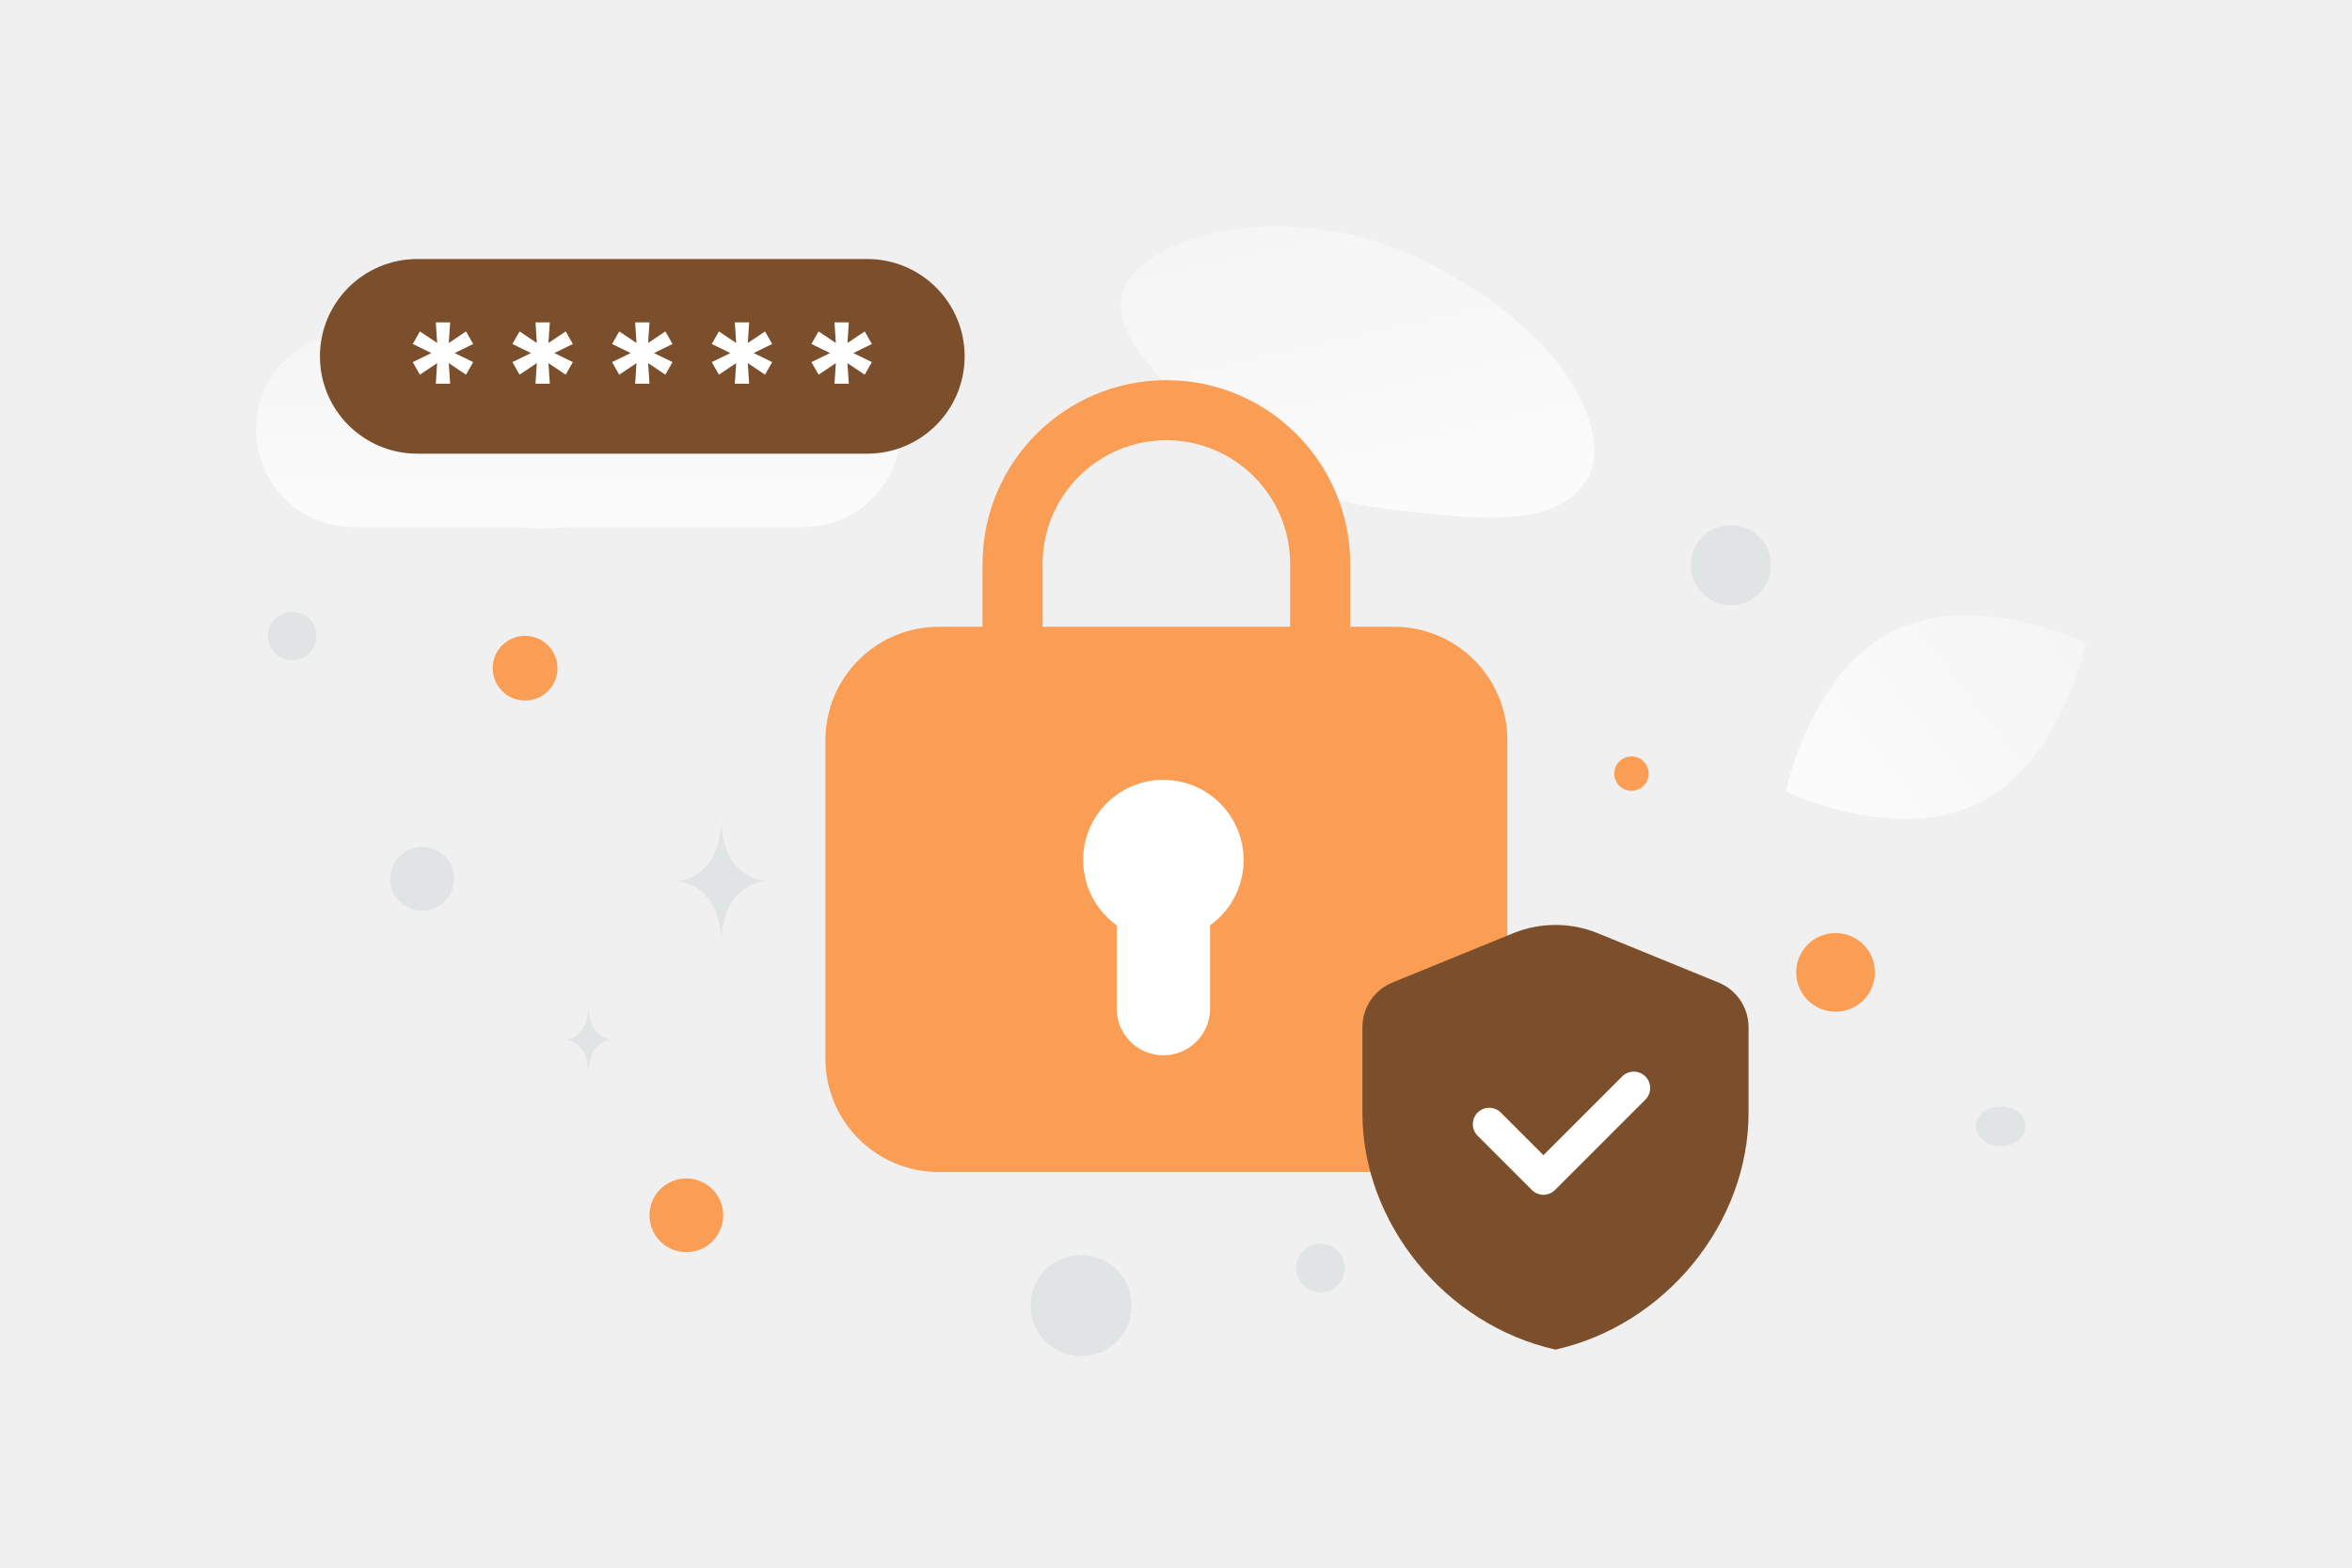
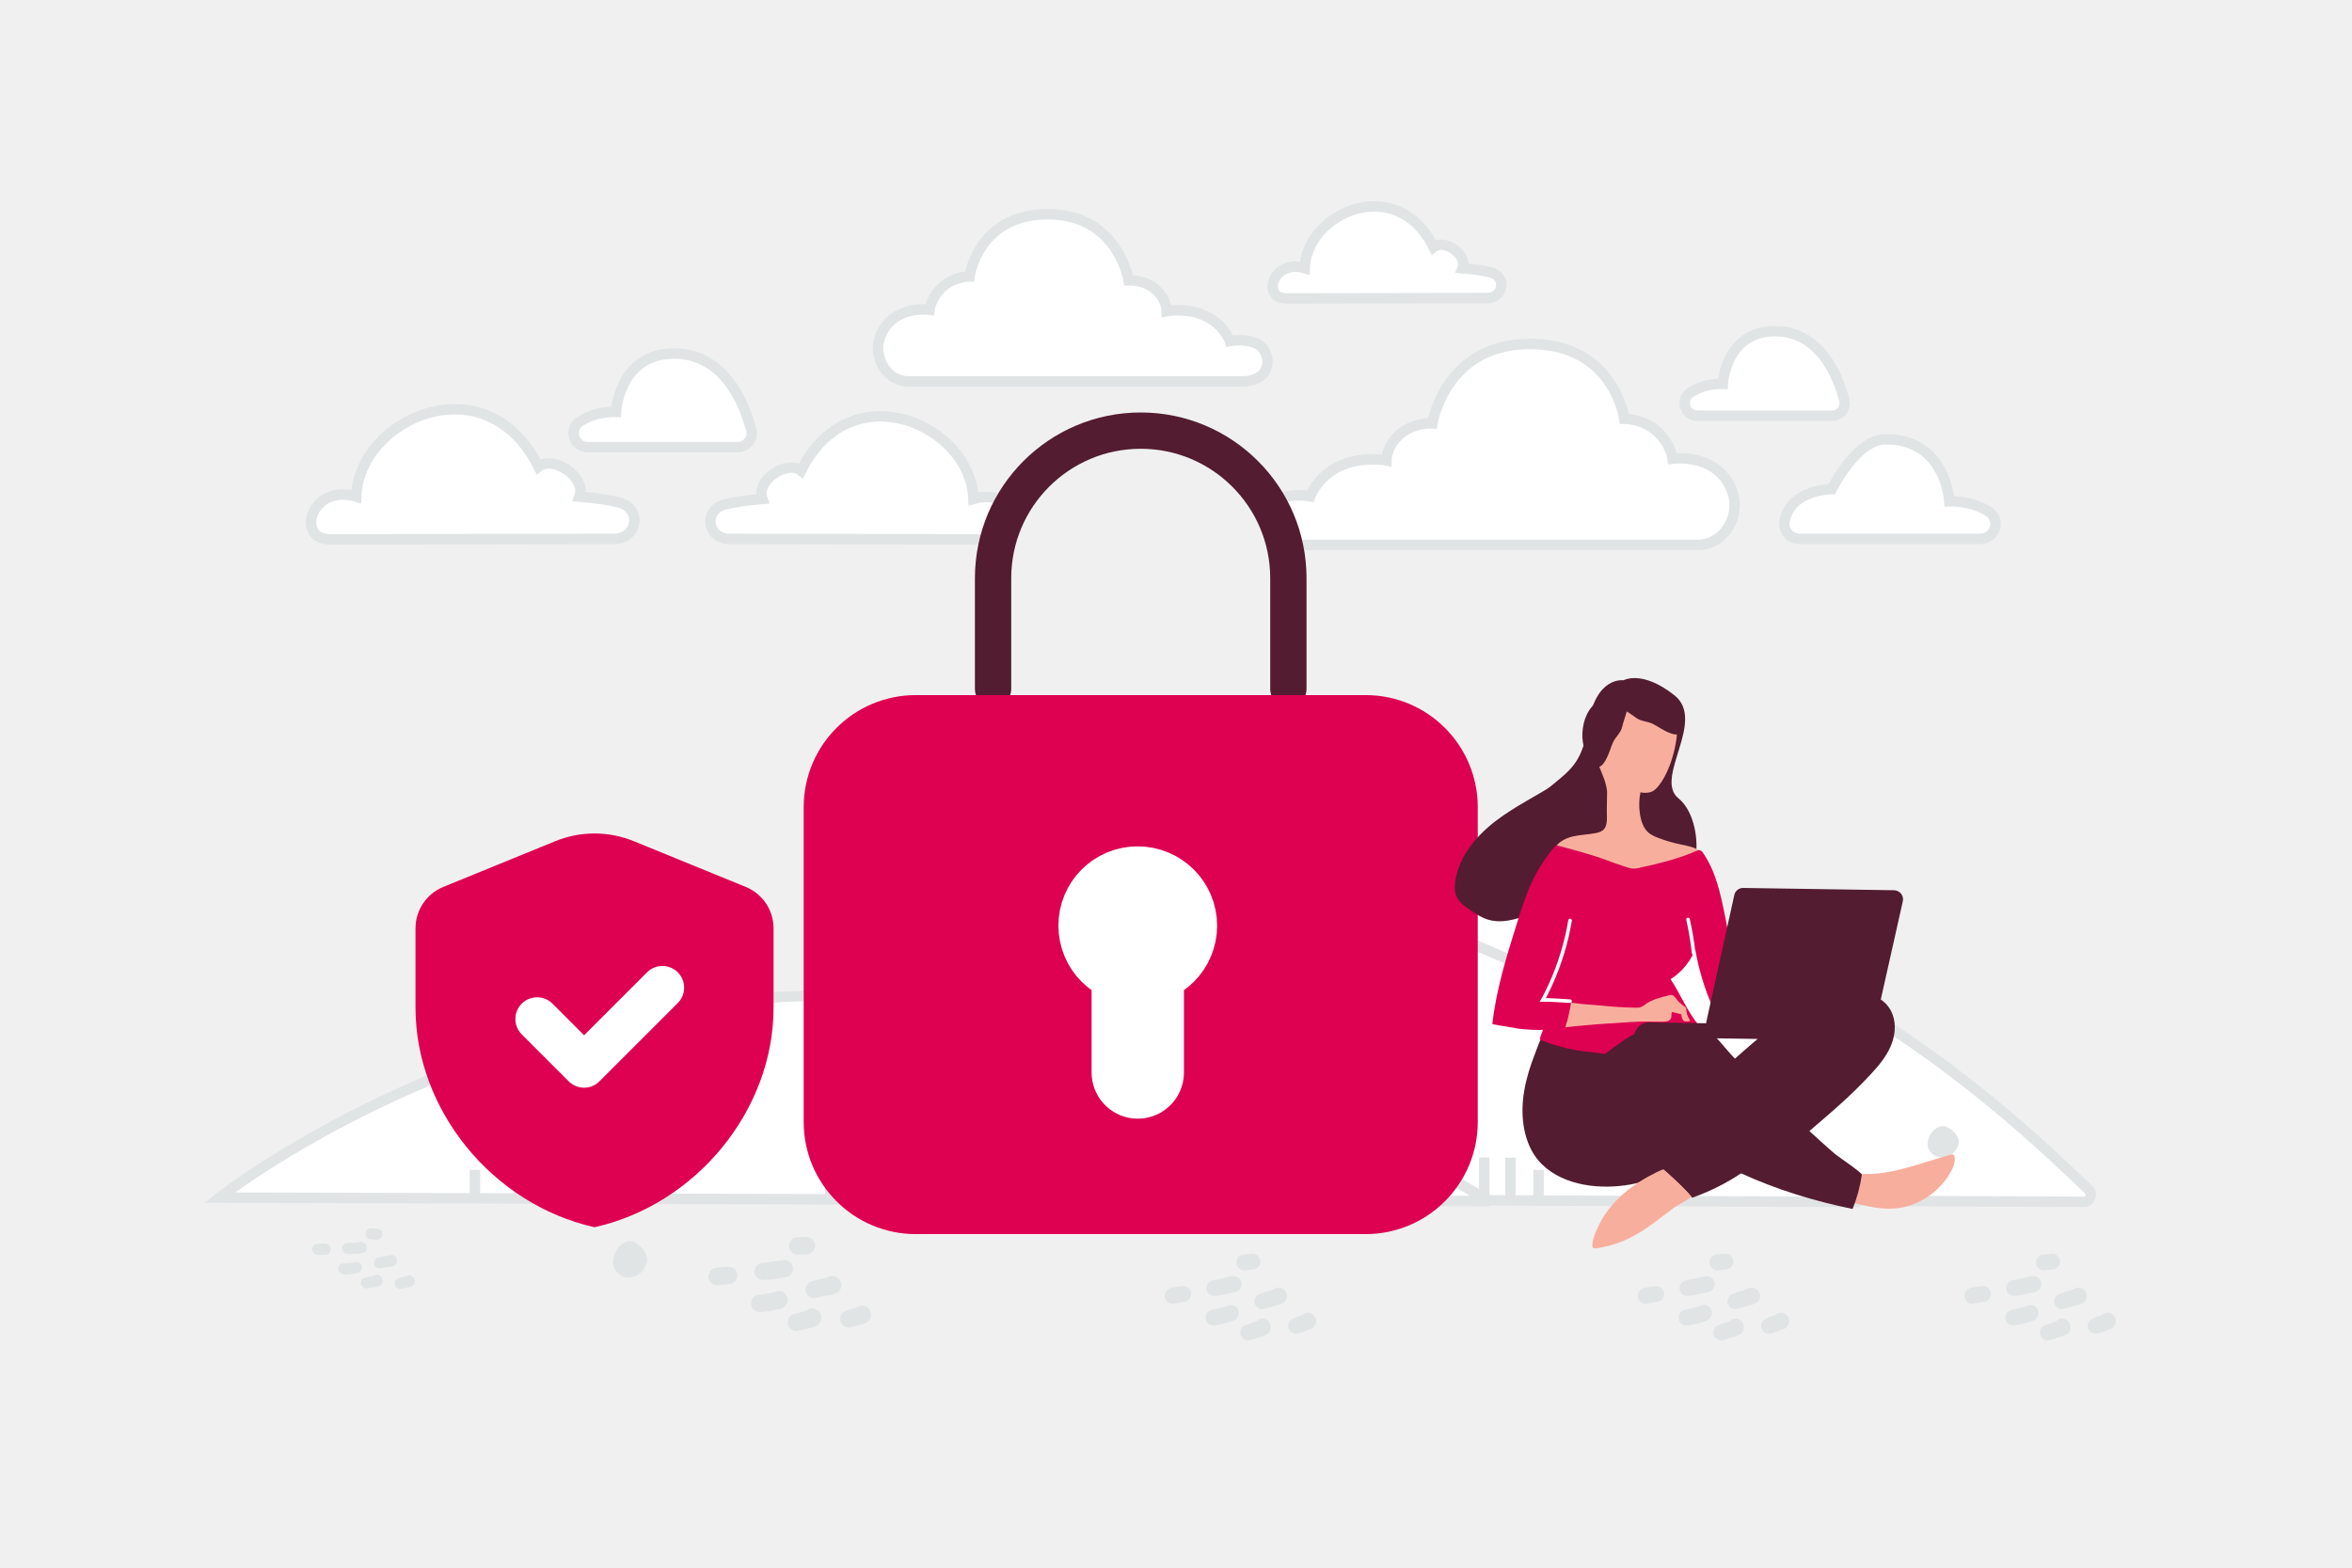
<svg xmlns="http://www.w3.org/2000/svg" width="900" height="600" viewBox="0 0 900 600" fill="none">
  <path fill="transparent" d="M0 0h900v600H0z" />
-   <path d="M607.786 182.51c-8.54 15.241-27.244 17.336-57.209 14.439-22.536-2.182-43.087-3.871-65.625-16.159-15.775-8.594-28.262-20.222-37.375-31.516-9.876-12.235-23.661-26.198-16.904-40.07 9.287-19.056 62.992-35.106 115.14-8.86 57.286 28.84 70.328 67.269 61.973 82.166z" fill="url(#a)" />
-   <path d="M757.166 307.424c-31.716 15.733-73.811-4.497-73.811-4.497s9.356-45.728 41.088-61.439c31.716-15.733 73.795 4.475 73.795 4.475s-9.356 45.728-41.072 61.461z" fill="url(#b)" />
-   <path d="M189.213 197.976c15.964 9.568 38.867.723 38.867.723s-2.995-24.353-18.969-33.91c-15.963-9.568-38.857-.734-38.857-.734s2.995 24.353 18.959 33.921z" fill="url(#c)" />
-   <circle cx="702.385" cy="372.16" r="15.056" transform="rotate(180 702.385 372.16)" fill="#fb9e55" />
-   <circle cx="200.92" cy="255.742" r="12.394" transform="rotate(180 200.92 255.742)" fill="#fb9e55" />
-   <circle r="14.115" transform="matrix(-1 0 0 1 262.634 465.13)" fill="#fb9e55" />
-   <circle r="6.587" transform="matrix(-1 0 0 1 624.292 296.084)" fill="#fb9e55" />
-   <circle r="8.469" transform="matrix(-1 0 0 1 236.838 123.756)" fill="#E1E4E5" />
-   <circle r="12.233" transform="matrix(-1 0 0 1 161.533 336.341)" fill="#E1E4E5" />
-   <circle r="9.31" transform="matrix(-1 0 0 1 505.31 485.31)" fill="#E1E4E5" />
-   <circle r="15.342" transform="matrix(-1 0 0 1 662.342 216.342)" fill="#E1E4E5" />
-   <circle r="9.295" transform="scale(1 -1) rotate(-75 -102.72 -194.544)" fill="#E1E4E5" />
-   <circle r="12.365" transform="matrix(-1 0 0 1 306.959 132.949)" fill="#E1E4E5" />
-   <ellipse rx="9.512" ry="7.609" transform="matrix(-1 0 0 1 765.603 431.069)" fill="#E1E4E5" />
-   <circle r="19.345" transform="scale(1 -1) rotate(-75 -118.76 -519.413)" fill="#E1E4E5" />
-   <path d="M275.896 316.032h.249c1.474 20.877 17 21.199 17 21.199s-17.121.334-17.121 24.458c0-24.124-17.121-24.458-17.121-24.458s15.52-.322 16.993-21.199zM225.1 386.408h.13c.77 11.335 8.888 11.509 8.888 11.509s-8.951.182-8.951 13.279c0-13.097-8.952-13.279-8.952-13.279s8.115-.174 8.885-11.509z" fill="#E1E4E5" />
-   <path d="M387.466 259.994v-44.14 0c0-32.502 26.352-58.854 58.854-58.854v0c32.502 0 58.854 26.352 58.854 58.854v44.14" stroke="#fb9e55" stroke-width="23" stroke-linecap="round" stroke-linejoin="round" />
-   <path fill-rule="evenodd" clip-rule="evenodd" d="M533.395 440.017H359.244c-19.244 0-34.83-15.587-34.83-34.831V283.28c0-19.243 15.586-34.83 34.83-34.83h174.151c19.244 0 34.831 15.587 34.831 34.83v121.906c0 19.244-15.587 34.831-34.831 34.831z" fill="#fb9e55" stroke="#fb9e55" stroke-width="17.13" stroke-linecap="round" stroke-linejoin="round" />
-   <path d="M445.176 386.018v-43.68m-.049-26.017c-7.092 0-12.847 5.755-12.796 12.847 0 7.091 5.755 12.847 12.847 12.847s12.847-5.756 12.847-12.847c0-7.092-5.755-12.847-12.898-12.847" stroke="#fff" stroke-width="35.743" stroke-linecap="round" stroke-linejoin="round" />
-   <rect x="98" y="127.224" width="246.696" height="74.497" rx="37.249" fill="url(#d)" />
-   <rect x="122.425" y="99.135" width="246.696" height="74.497" rx="37.249" fill="#7C4F2C" />
-   <path d="M166.768 146.863h5.483l-.53-7.888 6.605 4.423 2.731-4.811-7.093-3.465 7.093-3.465-2.731-4.811-6.605 4.424.53-7.889h-5.483l.51 7.889-6.604-4.424-2.732 4.811 7.114 3.465-7.114 3.465 2.732 4.811 6.604-4.423-.51 7.888zm38.14 0h5.483l-.53-7.888 6.604 4.423 2.731-4.811-7.093-3.465 7.093-3.465-2.731-4.811-6.604 4.424.53-7.889h-5.483l.509 7.889-6.604-4.424-2.731 4.811 7.113 3.465-7.113 3.465 2.731 4.811 6.604-4.423-.509 7.888zm38.139 0h5.483l-.53-7.888 6.604 4.423 2.732-4.811-7.094-3.465 7.094-3.465-2.732-4.811L248 131.27l.53-7.889h-5.483l.509 7.889-6.604-4.424-2.731 4.811 7.114 3.465-7.114 3.465 2.731 4.811 6.604-4.423-.509 7.888zm38.139 0h5.483l-.53-7.888 6.605 4.423 2.731-4.811-7.094-3.465 7.094-3.465-2.731-4.811-6.605 4.424.53-7.889h-5.483l.51 7.889-6.604-4.424-2.732 4.811 7.114 3.465-7.114 3.465 2.732 4.811 6.604-4.423-.51 7.888zm38.139 0h5.484l-.53-7.888 6.604 4.423 2.731-4.811-7.093-3.465 7.093-3.465-2.731-4.811-6.604 4.424.53-7.889h-5.484l.51 7.889-6.604-4.424-2.732 4.811 7.114 3.465-7.114 3.465 2.732 4.811 6.604-4.423-.51 7.888z" fill="#fff" />
-   <path fill-rule="evenodd" clip-rule="evenodd" d="M669.087 426.009c0 41.87-31.519 81.02-73.879 90.526-42.361-9.506-73.88-48.656-73.88-90.526V393.12a18.435 18.435 0 0 1 11.479-17.067l46.175-18.865a42.884 42.884 0 0 1 32.452 0l46.174 18.865a18.442 18.442 0 0 1 11.479 17.067v32.889z" fill="#7C4F2C" />
-   <path d="m625.173 416.419-34.575 34.575-20.745-20.745" stroke="#fff" stroke-width="12.547" stroke-linecap="round" stroke-linejoin="round" />
-   <defs>
-     <linearGradient id="a" x1="550.253" y1="281.291" x2="474.132" y2="-60.766" gradientUnits="userSpaceOnUse">
-       <stop stop-color="#fff" />
-       <stop offset="1" stop-color="#EEE" />
-     </linearGradient>
-     <linearGradient id="b" x1="635.374" y1="356.499" x2="896.968" y2="149.577" gradientUnits="userSpaceOnUse">
-       <stop stop-color="#fff" />
-       <stop offset="1" stop-color="#EEE" />
-     </linearGradient>
-     <linearGradient id="c" x1="250.989" y1="228.775" x2="122.537" y2="109.426" gradientUnits="userSpaceOnUse">
-       <stop stop-color="#fff" />
-       <stop offset="1" stop-color="#EEE" />
-     </linearGradient>
-     <linearGradient id="d" x1="226.608" y1="243.489" x2="225.914" y2="46.16" gradientUnits="userSpaceOnUse">
-       <stop stop-color="#fff" />
-       <stop offset="1" stop-color="#EEE" />
-     </linearGradient>
-   </defs>
+   <path fill-rule="evenodd" clip-rule="evenodd" d="M362.614 458.077c-1.661-.008-2.594-1.86-1.526-3.132 15.308-18.243 98.2-110.493 210.181-111.928 112.69-1.445 204.587 90.29 228.139 112.447 1.461 1.374.259 4.515-1.747 4.506l-435.047-1.893z" fill="#fff" stroke="#E1E4E5" stroke-width="4" />
+   <path fill-rule="evenodd" clip-rule="evenodd" d="M259.058 458.059s88.449-113.449 212.728-115.042C596.628 341.416 695.95 454.175 705.1 460l-446.042-1.941z" fill="#fff" stroke="#E1E4E5" stroke-width="4" />
+   <path fill-rule="evenodd" clip-rule="evenodd" d="M219.701 440.228v-23.046 23.046z" fill="#fff" />
+   <path d="M219.701 440.228v-23.046" stroke="#E1E4E5" stroke-width="4" />
+   <path fill-rule="evenodd" clip-rule="evenodd" d="M344.331 440.228v-23.046 23.046z" fill="#fff" />
+   <path d="M344.331 440.228v-23.046" stroke="#E1E4E5" stroke-width="4" />
+   <path fill-rule="evenodd" clip-rule="evenodd" d="M235.007 440.227v-15.954 15.954z" fill="#fff" />
+   <path d="M235.007 440.227v-15.954" stroke="#E1E4E5" stroke-width="4" />
+   <path fill-rule="evenodd" clip-rule="evenodd" d="M358.541 440.227v-15.954 15.954z" fill="#fff" />
+   <path d="M358.541 440.227v-15.954" stroke="#E1E4E5" stroke-width="4" />
+   <path fill-rule="evenodd" clip-rule="evenodd" d="M578 459.045v-15.954 15.954z" fill="#fff" />
+   <path d="M578 459.045v-15.954" stroke="#E1E4E5" stroke-width="4" />
+   <path fill-rule="evenodd" clip-rule="evenodd" d="M204.395 440.227v-15.954 15.954z" fill="#fff" />
+   <path d="M204.395 440.227v-15.954" stroke="#E1E4E5" stroke-width="4" />
+   <path fill-rule="evenodd" clip-rule="evenodd" d="M329.025 440.227v-15.954 15.954z" fill="#fff" />
+   <path d="M329.025 440.227v-15.954" stroke="#E1E4E5" stroke-width="4" />
+   <path fill-rule="evenodd" clip-rule="evenodd" d="M543.299 459.045v-15.954 15.954z" fill="#fff" />
+   <path d="M543.299 459.045v-15.954" stroke="#E1E4E5" stroke-width="4" />
+   <path fill-rule="evenodd" clip-rule="evenodd" d="M84 458.368s96.441-76.285 231.95-77.357c136.123-1.076 244.42 74.746 254.396 78.663L84 458.368z" fill="#fff" stroke="#E1E4E5" stroke-width="4" />
+   <path fill-rule="evenodd" clip-rule="evenodd" d="M198.435 458.482v-15.497 15.497z" fill="#fff" />
+   <path d="M198.435 458.482v-15.497" stroke="#E1E4E5" stroke-width="4" />
+   <path fill-rule="evenodd" clip-rule="evenodd" d="M334.326 458.482v-15.497 15.497z" fill="#fff" />
+   <path d="M334.326 458.482v-15.497" stroke="#E1E4E5" stroke-width="4" />
+   <path fill-rule="evenodd" clip-rule="evenodd" d="M567.961 458.482v-15.497 15.497z" fill="#fff" />
+   <path d="M567.961 458.482v-15.497" stroke="#E1E4E5" stroke-width="4" />
+   <path fill-rule="evenodd" clip-rule="evenodd" d="M215.124 458.482v-10.729 10.729z" fill="#fff" />
+   <path d="M215.124 458.482v-10.729" stroke="#E1E4E5" stroke-width="4" />
+   <path fill-rule="evenodd" clip-rule="evenodd" d="M349.82 458.482v-10.729 10.729z" fill="#fff" />
+   <path d="M349.82 458.482v-10.729" stroke="#E1E4E5" stroke-width="4" />
+   <path fill-rule="evenodd" clip-rule="evenodd" d="M588.74 458.482v-10.729 10.729z" fill="#fff" />
+   <path d="M588.74 458.482v-10.729" stroke="#E1E4E5" stroke-width="4" />
+   <path fill-rule="evenodd" clip-rule="evenodd" d="M181.746 458.482v-10.729 10.729z" fill="#fff" />
+   <path d="M181.746 458.482v-10.729" stroke="#E1E4E5" stroke-width="4" />
+   <path fill-rule="evenodd" clip-rule="evenodd" d="M317.637 458.482v-10.729 10.729z" fill="#fff" />
+   <path d="M317.637 458.482v-10.729" stroke="#E1E4E5" stroke-width="4" />
+   <path d="M290.505 489.561c-1.176-.581-1.916-1.856-1.816-3.128a3.32 3.32 0 0 1 2.372-2.946c.365-.106.752-.144 1.134-.186 2.284-.259 4.571-.476 6.817-1.01.993-.24 1.97-.08 2.851.481 1.166.744 1.685 1.836 1.54 3.182-.147 1.352-.939 2.277-2.214 2.761a3.551 3.551 0 0 1-.743.188c-2.621.387-5.239.816-7.885 1.014-.724.054-1.409-.033-2.056-.356zm10.562 9.337c-.49 1.013-1.326 1.692-2.371 1.954-2.569.637-5.164 1.229-7.82 1.334-2.425.092-4.043-2.183-3.247-4.445.455-1.294 1.455-2.027 2.791-2.168 1.723-.179 3.396-.559 5.097-.838.541-.089 1.044-.278 1.56-.444a3.303 3.303 0 0 1 3.559 1.019 3.273 3.273 0 0 1 .431 3.588zm7.505-6.769c.433-.881 1.131-1.445 2.064-1.723a43.41 43.41 0 0 1 4.27-1.043c.657-.128 1.285-.311 1.894-.615a3.549 3.549 0 0 1 4.869 1.811c.762 1.84-.152 3.858-2.084 4.581a4.924 4.924 0 0 1-.826.243c-2.134.374-4.249.854-6.357 1.354-1.307.307-2.47.005-3.379-1.027-.887-1.012-1.05-2.367-.451-3.581zm3.694 8.929c1.407.744 1.961 1.878 1.979 3.281.019 1.387-.612 2.457-1.833 3.136-.445.25-.932.423-1.426.544-1.739.419-3.47.851-5.209 1.27-1.109.263-2.169.141-3.085-.59-1.006-.807-1.438-1.881-1.204-3.149.244-1.336 1.071-2.236 2.375-2.633a46.603 46.603 0 0 1 3.063-.79c.778-.18 1.506-.4 2.188-.884 1.013-.727 2.147-.672 3.152-.185zm20.685 3.645c-.346.708-.865 1.265-1.586 1.602-.407.188-.82.358-1.25.464-1.454.361-2.896.761-4.338 1.161-2.185.605-4.183-.795-4.301-2.961-.074-1.358.689-2.579 2.022-3.193.99-.458 2.044-.724 3.098-.973.564-.135 1.086-.314 1.589-.615 1.362-.816 2.897-.617 4.053.466 1.095 1.028 1.386 2.672.713 4.049zm-61.545-17.586c.384-.705.9-1.208 1.586-1.521.468-.215.955-.372 1.467-.42 1.362-.127 2.73-.3 4.098-.36 2.479-.105 4.167 2.093 3.385 4.409-.408 1.214-1.318 1.928-2.564 2.177-.4.08-.823.077-1.233.128-1.106.128-2.22.179-3.326.355-1.307.211-2.393-.276-3.155-1.363-.772-1.083-.787-2.252-.258-3.405zm38.581-13.345c1.3.667 1.986 1.859 1.886 3.179-.109 1.419-.856 2.367-2.163 2.882a2.825 2.825 0 0 1-.926.218 81.717 81.717 0 0 1-3.633.105c-.682.003-1.317-.219-1.884-.622-1.121-.818-1.623-2.15-1.296-3.461.337-1.329 1.385-2.351 2.73-2.478 1.33-.128 2.675-.128 4.011-.156.487-.013.948.138 1.275.333zm-178.069 5.86c-.725-.432-1.134-1.288-1.005-2.099a2.136 2.136 0 0 1 1.672-1.769c.24-.049.49-.054.737-.061 1.479-.049 2.957-.072 4.426-.3a2.315 2.315 0 0 1 1.804.455c.71.536.987 1.264.826 2.12-.164.859-.719 1.413-1.562 1.658a2.308 2.308 0 0 1-.487.083c-1.701.114-3.402.255-5.11.247-.467-.002-.903-.093-1.301-.334zm6.299 6.532a2.286 2.286 0 0 1-1.621 1.132c-1.681.277-3.376.524-5.085.456-1.561-.065-2.482-1.607-1.856-3.018.358-.807 1.037-1.226 1.901-1.248 1.115-.027 2.207-.185 3.313-.277.352-.03.684-.125 1.024-.206.86-.202 1.721.13 2.231.837.495.687.531 1.591.093 2.324zm5.161-3.96c.323-.543.8-.869 1.412-1a27.871 27.871 0 0 1 2.794-.451 4.7 4.7 0 0 0 1.246-.298 2.283 2.283 0 0 1 3.031 1.411c.395 1.219-.294 2.467-1.571 2.832a3.012 3.012 0 0 1-.543.114c-1.388.131-2.769.331-4.147.544-.854.13-1.585-.123-2.116-.831-.517-.695-.552-1.573-.106-2.321zm1.914 5.917c.864.549 1.162 1.305 1.102 2.206-.059.891-.518 1.545-1.336 1.919a3.7 3.7 0 0 1-.943.276c-1.137.18-2.269.369-3.407.549-.725.111-1.399-.021-1.949-.537-.604-.569-.826-1.28-.611-2.082.224-.845.801-1.38 1.658-1.568a30.534 30.534 0 0 1 2.005-.35c.509-.075.987-.18 1.449-.455.687-.415 1.412-.322 2.032.042zm13.085 3.396c-.259.436-.62.767-1.1.946a4.416 4.416 0 0 1-.825.234c-.952.158-1.897.341-2.843.524-1.433.276-2.643-.725-2.608-2.12.022-.875.574-1.619 1.461-1.945.658-.244 1.348-.36 2.037-.466a3.531 3.531 0 0 0 1.051-.314c.915-.454 1.89-.248 2.576.506.65.716.753 1.786.251 2.635zm-38.588-14.428c.283-.433.64-.729 1.096-.895.311-.114.631-.189.962-.194.88-.012 1.767-.053 2.648-.022 1.596.059 2.566 1.556 1.946 3.002-.323.758-.944 1.169-1.756 1.266-.261.031-.532.007-.798.019-.715.025-1.433.001-2.151.057-.85.069-1.522-.299-1.955-1.035-.44-.734-.39-1.485.008-2.198zm25.435-6.59c.801.494 1.179 1.294 1.048 2.135-.143.905-.67 1.475-1.535 1.739-.194.061-.406.1-.606.093a53.314 53.314 0 0 1-2.336-.119 2.047 2.047 0 0 1-1.176-.495c-.678-.582-.932-1.463-.655-2.287.284-.835 1.008-1.437 1.878-1.45.86-.014 1.723.055 2.581.105.313.016.602.137.801.279zm318.312 25.258c-1.115-.454-1.876-1.573-1.868-2.744a3.048 3.048 0 0 1 1.978-2.855c.327-.12.68-.181 1.026-.244 2.075-.387 4.155-.737 6.176-1.374a3.308 3.308 0 0 1 2.643.253c1.116.605 1.663 1.571 1.619 2.813-.046 1.247-.71 2.147-1.846 2.673a3.234 3.234 0 0 1-.668.222c-2.375.527-4.743 1.091-7.153 1.447-.66.097-1.293.063-1.907-.191zm10.287 7.855c-.383.959-1.104 1.636-2.043 1.945-2.311.752-4.648 1.465-7.073 1.736-2.215.244-3.846-1.733-3.266-3.856.332-1.215 1.199-1.953 2.413-2.169 1.566-.277 3.073-.736 4.612-1.103.49-.117.938-.323 1.4-.51a3.033 3.033 0 0 1 3.326.7c.846.862 1.09 2.13.631 3.257zm6.426-6.693c.339-.835.941-1.397 1.777-1.713a40.044 40.044 0 0 1 3.842-1.237c.593-.16 1.156-.368 1.693-.687a3.258 3.258 0 0 1 4.578 1.339c.818 1.633.115 3.541-1.607 4.331a4.487 4.487 0 0 1-.741.277c-1.929.483-3.834 1.062-5.731 1.657-1.177.368-2.262.168-3.162-.717-.879-.869-1.118-2.099-.649-3.25zm3.971 7.934c1.336.588 1.918 1.591 2.028 2.874.108 1.269-.4 2.29-1.473 2.992a5.192 5.192 0 0 1-1.27.592c-1.565.499-3.121 1.008-4.686 1.506-.998.313-1.977.271-2.864-.337-.974-.674-1.44-1.628-1.309-2.805.135-1.239.833-2.118 2.001-2.567a42.544 42.544 0 0 1 2.753-.925c.701-.216 1.352-.466 1.945-.953.88-.733 1.922-.757 2.875-.377zm19.18 1.977c-.27.671-.709 1.215-1.347 1.571-.36.199-.727.382-1.114.507a154.36 154.36 0 0 0-3.896 1.349c-1.961.698-3.883-.453-4.133-2.429-.157-1.239.462-2.406 1.642-3.057.876-.484 1.824-.797 2.773-1.095.507-.16.973-.358 1.414-.667 1.194-.837 2.612-.756 3.742.16 1.07.87 1.445 2.355.919 3.661zm-57.513-12.055c.305-.67.745-1.165 1.352-1.497a4.15 4.15 0 0 1 1.316-.48c1.238-.207 2.48-.455 3.728-.6 2.264-.26 3.954 1.642 3.39 3.814-.293 1.139-1.079 1.853-2.204 2.163-.362.1-.749.125-1.121.198-1.004.19-2.021.31-3.022.544-1.183.279-2.209-.096-2.979-1.04-.778-.941-.869-2.011-.46-3.102zm34.451-14.757c1.234.525 1.94 1.571 1.936 2.786-.007 1.307-.629 2.224-1.792 2.782a2.58 2.58 0 0 1-.833.26 73.01 73.01 0 0 1-3.32.335c-.625.048-1.22-.113-1.766-.446-1.08-.674-1.628-1.862-1.414-3.083.221-1.239 1.113-2.244 2.337-2.449 1.209-.205 2.441-.293 3.662-.407.445-.044.877.064 1.19.222zm164.198 15.739c-1.115-.454-1.876-1.573-1.868-2.744a3.048 3.048 0 0 1 1.978-2.855c.327-.12.68-.181 1.026-.244 2.075-.387 4.155-.737 6.176-1.374a3.308 3.308 0 0 1 2.643.253c1.116.605 1.663 1.571 1.619 2.813-.046 1.247-.71 2.147-1.846 2.673a3.234 3.234 0 0 1-.668.222c-2.375.527-4.743 1.091-7.153 1.447-.66.097-1.293.063-1.907-.191zm10.287 7.855c-.383.959-1.104 1.636-2.043 1.945-2.311.752-4.648 1.465-7.073 1.736-2.215.244-3.846-1.733-3.266-3.856.332-1.215 1.199-1.953 2.413-2.169 1.566-.277 3.073-.736 4.612-1.103.49-.117.938-.323 1.4-.51a3.033 3.033 0 0 1 3.326.7c.846.862 1.09 2.13.631 3.257zm6.426-6.693c.339-.835.941-1.397 1.777-1.713a40.044 40.044 0 0 1 3.842-1.237c.593-.16 1.156-.368 1.693-.687a3.258 3.258 0 0 1 4.578 1.339c.818 1.633.115 3.541-1.607 4.331a4.487 4.487 0 0 1-.741.277c-1.929.483-3.834 1.062-5.731 1.657-1.177.368-2.262.168-3.162-.717-.879-.869-1.118-2.099-.649-3.25zm3.971 7.934c1.336.588 1.918 1.591 2.028 2.874.108 1.269-.4 2.29-1.473 2.992a5.192 5.192 0 0 1-1.27.592c-1.565.499-3.121 1.008-4.686 1.506-.998.313-1.977.271-2.864-.337-.974-.674-1.44-1.628-1.309-2.805.135-1.239.833-2.118 2.001-2.567a42.544 42.544 0 0 1 2.753-.925c.701-.216 1.352-.466 1.945-.953.88-.733 1.922-.757 2.875-.377zm19.18 1.977c-.27.671-.709 1.215-1.347 1.571-.36.199-.727.382-1.114.507-1.308.427-2.602.888-3.896 1.349-1.961.698-3.883-.453-4.133-2.429-.157-1.239.462-2.406 1.642-3.057.876-.484 1.824-.797 2.773-1.095.507-.16.973-.358 1.414-.667 1.194-.837 2.612-.756 3.742.16 1.07.87 1.445 2.355.919 3.661zm-57.513-12.055c.305-.67.745-1.165 1.352-1.497a4.15 4.15 0 0 1 1.316-.48c1.238-.207 2.48-.455 3.728-.6 2.264-.26 3.954 1.642 3.39 3.814-.293 1.139-1.079 1.853-2.204 2.163-.362.1-.749.125-1.121.198-1.004.19-2.021.31-3.022.544-1.183.279-2.209-.096-2.979-1.04-.778-.941-.869-2.011-.46-3.102zm34.451-14.757c1.234.525 1.94 1.571 1.936 2.786-.007 1.307-.629 2.224-1.792 2.782a2.58 2.58 0 0 1-.833.26 73.01 73.01 0 0 1-3.32.335c-.625.048-1.22-.113-1.766-.446-1.08-.674-1.628-1.862-1.414-3.083.221-1.239 1.113-2.244 2.337-2.449 1.209-.205 2.441-.293 3.662-.407.445-.044.877.064 1.19.222zm108.198 15.739c-1.115-.454-1.876-1.573-1.868-2.744a3.048 3.048 0 0 1 1.978-2.855c.327-.12.68-.181 1.026-.244 2.075-.387 4.155-.737 6.176-1.374a3.308 3.308 0 0 1 2.643.253c1.116.605 1.663 1.571 1.619 2.813-.046 1.247-.71 2.147-1.846 2.673a3.234 3.234 0 0 1-.668.222c-2.375.527-4.743 1.091-7.153 1.447-.66.097-1.293.063-1.907-.191zm10.287 7.855c-.383.959-1.104 1.636-2.043 1.945-2.311.752-4.648 1.465-7.073 1.736-2.215.244-3.846-1.733-3.266-3.856.332-1.215 1.199-1.953 2.413-2.169 1.566-.277 3.073-.736 4.612-1.103.49-.117.938-.323 1.4-.51a3.033 3.033 0 0 1 3.326.7c.846.862 1.09 2.13.631 3.257zm6.426-6.693c.339-.835.941-1.397 1.777-1.713a40.044 40.044 0 0 1 3.842-1.237c.593-.16 1.156-.368 1.693-.687a3.258 3.258 0 0 1 4.578 1.339c.818 1.633.115 3.541-1.607 4.331a4.487 4.487 0 0 1-.741.277c-1.929.483-3.834 1.062-5.731 1.657-1.177.368-2.262.168-3.162-.717-.879-.869-1.118-2.099-.649-3.25zm3.971 7.934c1.336.588 1.918 1.591 2.028 2.874.108 1.269-.4 2.29-1.473 2.992a5.192 5.192 0 0 1-1.27.592c-1.565.499-3.121 1.008-4.686 1.506-.998.313-1.977.271-2.864-.337-.974-.674-1.44-1.628-1.309-2.805.135-1.239.833-2.118 2.001-2.567a42.544 42.544 0 0 1 2.753-.925c.701-.216 1.352-.466 1.945-.953.88-.733 1.922-.757 2.875-.377zm19.18 1.977c-.27.671-.709 1.215-1.347 1.571-.36.199-.727.382-1.114.507-1.308.427-2.602.888-3.896 1.349-1.961.698-3.883-.453-4.133-2.429-.157-1.239.462-2.406 1.642-3.057.876-.484 1.824-.797 2.773-1.095.507-.16.973-.358 1.414-.667 1.194-.837 2.612-.756 3.742.16 1.07.87 1.445 2.355.919 3.661zm-57.513-12.055c.305-.67.745-1.165 1.352-1.497a4.15 4.15 0 0 1 1.316-.48c1.238-.207 2.48-.455 3.728-.6 2.264-.26 3.954 1.642 3.39 3.814-.293 1.139-1.079 1.853-2.204 2.163-.362.1-.749.125-1.121.198-1.004.19-2.021.31-3.022.544-1.183.279-2.209-.096-2.979-1.04-.778-.941-.869-2.011-.46-3.102zm34.451-14.757c1.234.525 1.94 1.571 1.936 2.786-.007 1.307-.629 2.224-1.792 2.782a2.58 2.58 0 0 1-.833.26 73.01 73.01 0 0 1-3.32.335c-.625.048-1.22-.113-1.766-.446-1.08-.674-1.628-1.862-1.414-3.083.221-1.239 1.113-2.244 2.337-2.449 1.209-.205 2.441-.293 3.662-.407.445-.044.877.064 1.19.222zm-545.806 8.976c-2.099-.041-3.701-1.035-4.924-2.73-1.109-1.534-1.219-3.243-.797-5.029.387-1.641 1.109-3.117 2.28-4.318 1.047-1.075 2.301-1.817 3.82-1.911.831-.05 1.619.22 2.297.733.356.27.739.499 1.1.76 1.716 1.241 2.834 2.897 3.221 5.024.119.639.031 1.291-.167 1.907-.871 2.717-2.574 4.588-5.311 5.384a4.516 4.516 0 0 1-1.519.18zm502.543-45.999c-1.938-.035-3.417-.887-4.546-2.34-1.024-1.315-1.125-2.78-.735-4.311.357-1.407 1.023-2.671 2.104-3.701.967-.921 2.125-1.557 3.526-1.638a3.342 3.342 0 0 1 2.12.628c.33.232.683.428 1.016.652 1.584 1.064 2.616 2.483 2.974 4.306.109.548.028 1.107-.155 1.635-.804 2.328-2.376 3.932-4.903 4.615a4.483 4.483 0 0 1-1.401.154z" fill="#E1E4E5" />
+   <path fill-rule="evenodd" clip-rule="evenodd" d="M126.339 206.437c-13.565 0-7.218-21.511 9.967-16.373.952-29.867 49.635-51.72 69.765-11.436 5.692-4.504 18.472 4.003 15.642 11.436 6.322.539 11.296 1.27 15.165 2.239 8.935 2.236 7.167 14.033-2.043 13.95l-108.496.184zm255.572 0c12.828 0 6.826-20.34-9.425-15.482-.9-28.243-46.935-48.907-65.971-10.814-5.382-4.259-17.467 3.785-14.791 10.814-5.978.51-10.681 1.202-14.341 2.117-8.449 2.115-6.776 13.27 1.933 13.192l102.595.173zm110.278-92.226c-9.591 0-5.103-15.21 7.048-11.576.673-21.119 35.095-36.57 49.329-8.087 4.024-3.184 13.061 2.83 11.06 8.087 4.47.381 7.987.898 10.723 1.583 6.318 1.581 5.067 9.922-1.445 9.864l-76.715.129zm-209.88 56.912h-57.465c-5.138 0-7.352-6.666-3.147-9.623a8.04 8.04 0 0 1 .178-.126c5.986-4.123 13.842-3.748 13.842-3.748s1.122-22.309 22.259-22.309c19.111 0 26.732 18.797 29.48 29.153.893 3.364-1.673 6.653-5.147 6.653zm418.781-12.027h-51.621c-4.616 0-6.604-6.021-2.828-8.692l.16-.114c5.378-3.723 12.435-3.385 12.435-3.385s1.008-20.15 19.996-20.15c17.167 0 24.013 16.978 26.482 26.331.802 3.039-1.503 6.01-4.624 6.01zm-12.56 47.134h69.251c5.606 0 8.024-7.096 3.435-10.245a13.31 13.31 0 0 0-.195-.132c-6.533-4.39-15.108-3.992-15.108-3.992s-1.225-23.747-24.295-23.747c-11.406 0-20.623 19.058-20.623 19.058s-15.516 0-18.084 11.975c-.776 3.627 1.826 7.083 5.619 7.083zm-38.95 2.318H496.052c-14.412 0-13.751-11.928-9.043-16.084 4.825-4.26 14.358-2.532 14.358-2.532s2.838-8.023 12.181-11.929c8.263-3.455 16.92-1.811 16.92-1.811s0-5.507 5.291-10.067c5.292-4.561 12.346-4.117 12.346-4.117s4.85-30.363 37.259-30.363c32.408 0 36.156 28.589 36.156 28.589s7.275 0 12.566 4.876 5.953 10.416 5.953 10.416 17.695-2.397 22.929 12.948c3.118 9.146-3.289 20.074-13.388 20.074zM347.754 146h127.257c11.945 0 11.397-9.927 7.495-13.386-3.999-3.545-11.901-2.107-11.901-2.107s-2.353-6.677-10.096-9.927c-6.85-2.876-14.025-1.508-14.025-1.508s0-4.582-4.386-8.377c-4.386-3.796-10.234-3.427-10.234-3.427S427.845 82 400.982 82s-29.969 23.792-29.969 23.792-6.03 0-10.416 4.058-4.934 8.669-4.934 8.669-14.667-1.995-19.005 10.775c-2.585 7.611 2.726 16.706 11.096 16.706z" fill="#fff" stroke="#E1E4E5" stroke-width="4" />
+   <path d="M380.001 263.687v-42.374 0c0-31.202 25.298-56.5 56.5-56.5v0c31.201 0 56.499 25.298 56.499 56.5v42.374" stroke="#531C30" stroke-width="13.893" stroke-linecap="round" stroke-linejoin="round" />
+   <path fill-rule="evenodd" clip-rule="evenodd" d="M522.571 463.858H350.429c-19.022 0-34.429-15.407-34.429-34.429v-120.5c0-19.022 15.407-34.429 34.429-34.429h172.142c19.022 0 34.429 15.407 34.429 34.429v120.5c0 19.022-15.407 34.429-34.429 34.429z" fill="#DE0051" stroke="#DE0051" stroke-width="16.932" stroke-linecap="round" stroke-linejoin="round" />
+   <path d="M435.369 410.482v-43.176m-.048-25.718c-7.01 0-12.699 5.689-12.648 12.699 0 7.01 5.689 12.699 12.698 12.699 7.01 0 12.699-5.689 12.699-12.699s-5.689-12.699-12.749-12.699" stroke="#fff" stroke-width="35.331" stroke-linecap="round" stroke-linejoin="round" />
+   <path fill-rule="evenodd" clip-rule="evenodd" d="M296 385.766c0 38.821-29.224 75.12-68.5 83.934-39.276-8.814-68.5-45.113-68.5-83.934v-30.495a17.092 17.092 0 0 1 10.643-15.824l42.813-17.491a39.763 39.763 0 0 1 30.088 0l42.813 17.491A17.1 17.1 0 0 1 296 355.271v30.495z" fill="#DE0051" />
+   <path d="m253.473 378.013-29.969 29.968L205.523 390" stroke="#fff" stroke-width="16.625" stroke-linecap="round" stroke-linejoin="round" />
+   <path d="M731.057 461.308c6.516-2.202 12.164-6.891 15.462-12.906.932-1.659 1.693-3.564 1.442-5.45-.063-.384-.161-.839-.507-1.019-.311-.179-.731-.08-1.081.019-10.884 2.937-22.392 7.885-33.816 7.363-.523-.008-1.045-.05-1.501.152-.561.235-.918.753-1.17 1.307-.864 1.799-1.613 5.203-1.33 7.229.347 2.41 2.677 2.759 4.726 3.278 5.833 1.483 11.959 1.995 17.775.027z" fill="#F8AE9D" />
+   <path d="M732.063 447.799c.877-.37 1.788-.739 2.73-.76.941-.02 1.979.483 2.279 1.394.2.631.015 1.29-.238 1.879-.685 1.523-1.889 2.759-3.16 3.855-4.873 4.109-11.114 6.593-17.499 6.984-2.825.166-5.784-.088-8.274-1.415 1.243-1.515.997-3.679 1.131-5.594.399-5.606 5.176-3.477 9.011-3.488 4.811-.102 9.6-1.04 14.02-2.855z" fill="#F8AE9D" />
+   <path d="m586.233 406.337-.219.625c-1.531 4.438-2.716 9.02-3.206 13.718-.898 8.631.796 18.729 7.289 24.997 8.656 8.358 22.543 9.649 33.832 7.659a28.57 28.57 0 0 0 12.668-5.628c3.678 3.332 7.631 6.982 10.921 10.692a83.145 83.145 0 0 0 18.719-9.335c13.777 6.308 27.828 10.565 42.664 13.649a57.558 57.558 0 0 0 3.546-13.122c.115-.73-9.131-6.97-10.198-7.857-3.201-2.698-9.869-8.864-9.869-8.864s8.404-7.157 12.08-10.517a174.558 174.558 0 0 0 11.181-10.984c2.941-3.161 5.815-6.499 7.618-10.445 1.802-3.911 2.465-8.537.958-12.603-4.757-12.654-23.96-8.206-32.879-3.845-7.375 3.617-13.833 8.887-20.049 14.23-2.506 2.123-4.98 4.316-7.417 6.475-1.922-1.981-4.044-4.558-5.86-6.642-1.952-2.26-4.185-4.386-6.884-5.716-2.836-1.438-5.453-1.233-8.479-1.663-1.356-.195-2.675-.598-3.996-.827-3.962-.723-8.157.05-11.638 2.089-3.306 1.936-5.99 4.231-9.87 4.973-4.404.84-9.52.344-13.938-.246-3.965-.548-7.995-1.446-11.945-.67-1.643.324-2.27 2.615-2.813 3.931-.726 1.906-1.488 3.881-2.216 5.926zm35-145.964s-10.665-1.696-13.529 17.13c-3.182 20.93-11.679 17.487-25.173 34.482-7.887 9.931.413 27.469 17.278 27.121 16.866-.339 32.097-5.216 41.798-3.129 9.702 2.086 10.235-22.762.663-30.428-9.573-7.667 10.836-29.682-1.6-39.486-12.436-9.803-19.437-5.69-19.437-5.69z" fill="#531C30" />
+   <path d="M557.486 343.391c-.973-1.999-.914-4.321-.563-6.488 1.52-9.3 8.038-17.071 15.508-22.766 7.495-5.709 16.073-9.785 23.959-14.902 2.046-1.332 4.097-2.767 6.447-3.488 2.35-.72 5.081-.642 7.021.873 1.37 1.063 2.161 2.707 2.622 4.351 1.01 3.6.623 7.412.007 11.064-.77 4.606-1.9 9.165-3.756 13.398-1.488 3.415-3.91 6.929-7.55 7.598-1.053 4.081-3.222 7.906-6.263 10.833-3.479 3.355-7.889 5.549-12.467 7.082-4.217 1.415-8.83 2.339-13.072 1.018-2.518-.769-4.736-2.249-6.905-3.759-1.935-1.286-3.943-2.694-4.988-4.814zm38.115-6.202 2.49-3.952a5.445 5.445 0 0 0-1.538.363c-1.367.591-2.19 2.745-.952 3.589z" fill="#531C30" />
+   <path d="M641.736 276.929c.129.699.152 1.431.105 2.267a46.552 46.552 0 0 1-3.11 14.243c-1.086 2.702-2.416 5.366-4.298 7.603-.781.929-1.665 1.787-2.82 2.118-1.19.33-2.69.377-3.87.081-1.042 4.306-.607 12.433 3.111 15.487 1.136.924 2.486 1.502 3.838 2.011 2.633 1.016 5.375 1.789 8.12 2.388 3.126.675 6.534 1.18 8.73 3.479.275.283.548.671.437 1.052-.073.243-.25.415-.461.551-1.729 1.403-3.867 2.172-6.005 2.906-3.748 1.268-7.598 2.325-11.513 3.032-4.089.74-8.312 1.094-12.453.647-3.201-.362-6.36-1.177-9.266-2.615-3.044-1.51-6.163-2.743-9.313-4.185-2.665-1.225-5.292-2.624-8.178-3.121 1.364-2.594 4.209-4.049 7.043-4.738 2.833-.654 5.797-.714 8.663-1.263.944-.194 1.889-.424 2.699-1.004 2.221-1.605 1.612-5.169 1.648-7.504l.112-7.387c-.33-3.526-1.784-6.476-3.059-9.702-1.947-4.944-2.349-10.561-.634-15.624 1.714-5.028 5.615-9.395 10.626-11.166 5.011-1.772 11.026-.774 14.873 2.909 2.439 2.373 4.428 4.494 4.975 7.535z" fill="#F8AE9D" />
+   <path d="M626.326 261.221c4.994-.558 9.545 1.888 12.919 5.679 2.839 3.178 4.508 7.374 4.424 11.588-.012.603-.08 1.258-.42 1.799-.902 1.296-2.864.819-4.331.242-2.391-.924-4.171-2.273-6.339-3.412-2.167-1.139-4.799-.972-6.739-2.544-1.832-1.515-8.12-4.708-8.29-7.175-.214-3.016 5.312-5.48 7.622-5.981.33-.103.715-.15 1.154-.196z" fill="#531C30" />
+   <path d="M611.937 268.048c-4.224 2.724-6.206 7.495-6.425 12.565-.193 4.257 1.165 8.563 3.893 11.777.39.459.857.925 1.462 1.129 1.518.435 2.737-1.174 3.51-2.549 1.269-2.227 1.796-4.398 2.757-6.65.961-2.252 3.106-3.786 3.616-6.23.462-2.332 3.319-8.78 1.892-10.8-1.741-2.472-7.58-.89-9.687.181-.321.129-.649.335-1.018.577z" fill="#531C30" />
+   <path d="M649.502 325.53c.667-.304 1.465-.083 1.909.517 4.983 6.976 6.907 15.719 8.591 24.145 1.911 9.579 3.612 19.19 5.244 28.8.097.489.159 1.013-.057 1.463-.216.45-.708.686-1.164.888-2.879 1.386-5.792 2.736-8.672 4.121a95.694 95.694 0 0 1-6.67-22.095c-1.848 4.678-5.186 8.74-9.444 11.394 3.172 4.544 7.077 13.631 10.886 17.627.582.636 4.187-.354 4.993-.621.501 1.437-1.846-.098-1.833 1.366-2.166.316-4.934-.981-7.161-1.259a36.916 36.916 0 0 0-8.085-.053c-4.469.49-8.812 1.888-12.783 3.989a45.493 45.493 0 0 0-5.666 3.573c-1.551 1.162-5.392 3.892-5.392 3.892-.282.205-1.602-.094-1.914-.169a35.048 35.048 0 0 0-2.748-.355 65.478 65.478 0 0 1-6.888-.906c-4.553-.836-9.03-2.124-13.325-3.897-.413-.32 1.062-3.365 1.141-3.957-.078.557-8.538-.129-9.372-.281-3.335-.678-6.711-1.043-10.046-1.756 1.494-13.431 5.594-26.405 9.624-39.275 1.576-5.064 3.186-10.129 5.42-14.905 2.377-5.087 5.447-9.851 9.136-14.082.107-.103.282-.17.421-.133 1.77.445 12.568 3.224 17.94 5.222 2.738 1.053 5.512 2.001 8.32 2.95 1.11.365 2.255.731 3.405.714.768-.023 1.537-.186 2.271-.349 7.484-1.664 14.971-3.467 21.919-6.568z" fill="#DE0051" />
+   <path d="M600.789 352.29c-.308 1.913-.721 3.858-1.134 5.769a101.647 101.647 0 0 1-3.853 12.768c-.799 2.079-1.631 4.123-2.569 6.165a112.786 112.786 0 0 1-1.44 3.01c-.251.485-.503 1.004-.754 1.488-.216.415-.465.794-.68 1.174 1.499-.046 8.899.38 10.431.508" stroke="#fff" stroke-width="1.376" stroke-miterlimit="10" stroke-linecap="round" />
+   <path d="M601.03 384.674a43.534 43.534 0 0 1-.568 2.919l-.671 2.917c-.222.834-.726 1.871-.739 2.743.003-.175 5.936-.677 6.494-.738 6.179-.603 12.388-.962 18.563-1.356 4.013-.253 7.95-.158 11.958-.132 1.184.018 2.58-.101 3.222-1.067.536-.828.099-1.88.528-2.641.278.074 3.507.89 3.474.82.128.734.383 2.271 1.145 2.631.277.109.555.148.834.152.418.007.837-.057 1.256-.12a.27.27 0 0 0 .176-.067c.07-.069.002-.174-.066-.28a8.309 8.309 0 0 1-1.426-4.762c-1.001-.677-2-1.459-2.858-2.309-.686-.707-1.195-1.621-1.953-2.225-.791-.674-1.564-.268-2.439-.037a41.913 41.913 0 0 0-3.01.791c-1.926.598-3.854 1.335-5.476 2.53-.563.41-1.093.855-1.758 1.054-.631.2-1.328.189-1.99.179-4.076-.097-8.151-.298-12.188-.743-4.14-.446-6.965-.384-12.39-1.199 0 .035-.005.349-.118.94z" fill="#F8AE9D" />
+   <path d="M645.923 351.903a109.843 109.843 0 0 1 2.153 12.808" stroke="#fff" stroke-width="1.376" stroke-miterlimit="10" stroke-linecap="round" />
+   <path d="m728.117 344.953-11.964 53.355-90.845-1.38a5.718 5.718 0 0 1 5.801-5.628l21.71.33 10.818-49.086a3.429 3.429 0 0 1 3.388-2.702l57.775.878c2.195.068 3.803 2.079 3.317 4.233z" fill="#531C30" />
+   <path d="M609.443 475.319c.421-2.434 1.609-4.925 2.722-7.104 4.597-8.923 12.814-15.211 21.663-19.538.913-.439 1.826-.879 2.772-1.213-.071.104-.143.207-.214.346l-.001.034h-.035c.106-.068.177-.137.282-.205 3.576 3.226 7.391 6.77 10.648 10.339-2.153 1.745-5.276 3.162-6.827 4.323-3.666 2.698-7.195 5.572-10.998 8.094-5.106 3.442-10.547 5.939-16.628 7.032-2.342.417-3.568.852-3.541-.96.04-.279.08-.661.157-1.148z" fill="#F8AE9D" />
+   <path d="M615.373 468.299c2.368-4.461 6.044-7.855 10.063-10.861 2.821-2.119 5.812-4.025 8.665-5.968.81-.546 2.401-2.02 3.771-2.732 2.854 2.588 5.775 5.316 8.416 8.145-8.725 5.305-16.498 12.227-26.07 15.986-.877.335-1.788.669-2.729.69-.942.021-1.947-.378-2.492-1.153-.854-1.198-.306-2.828.376-4.107z" fill="#F8AE9D" />
</svg>
